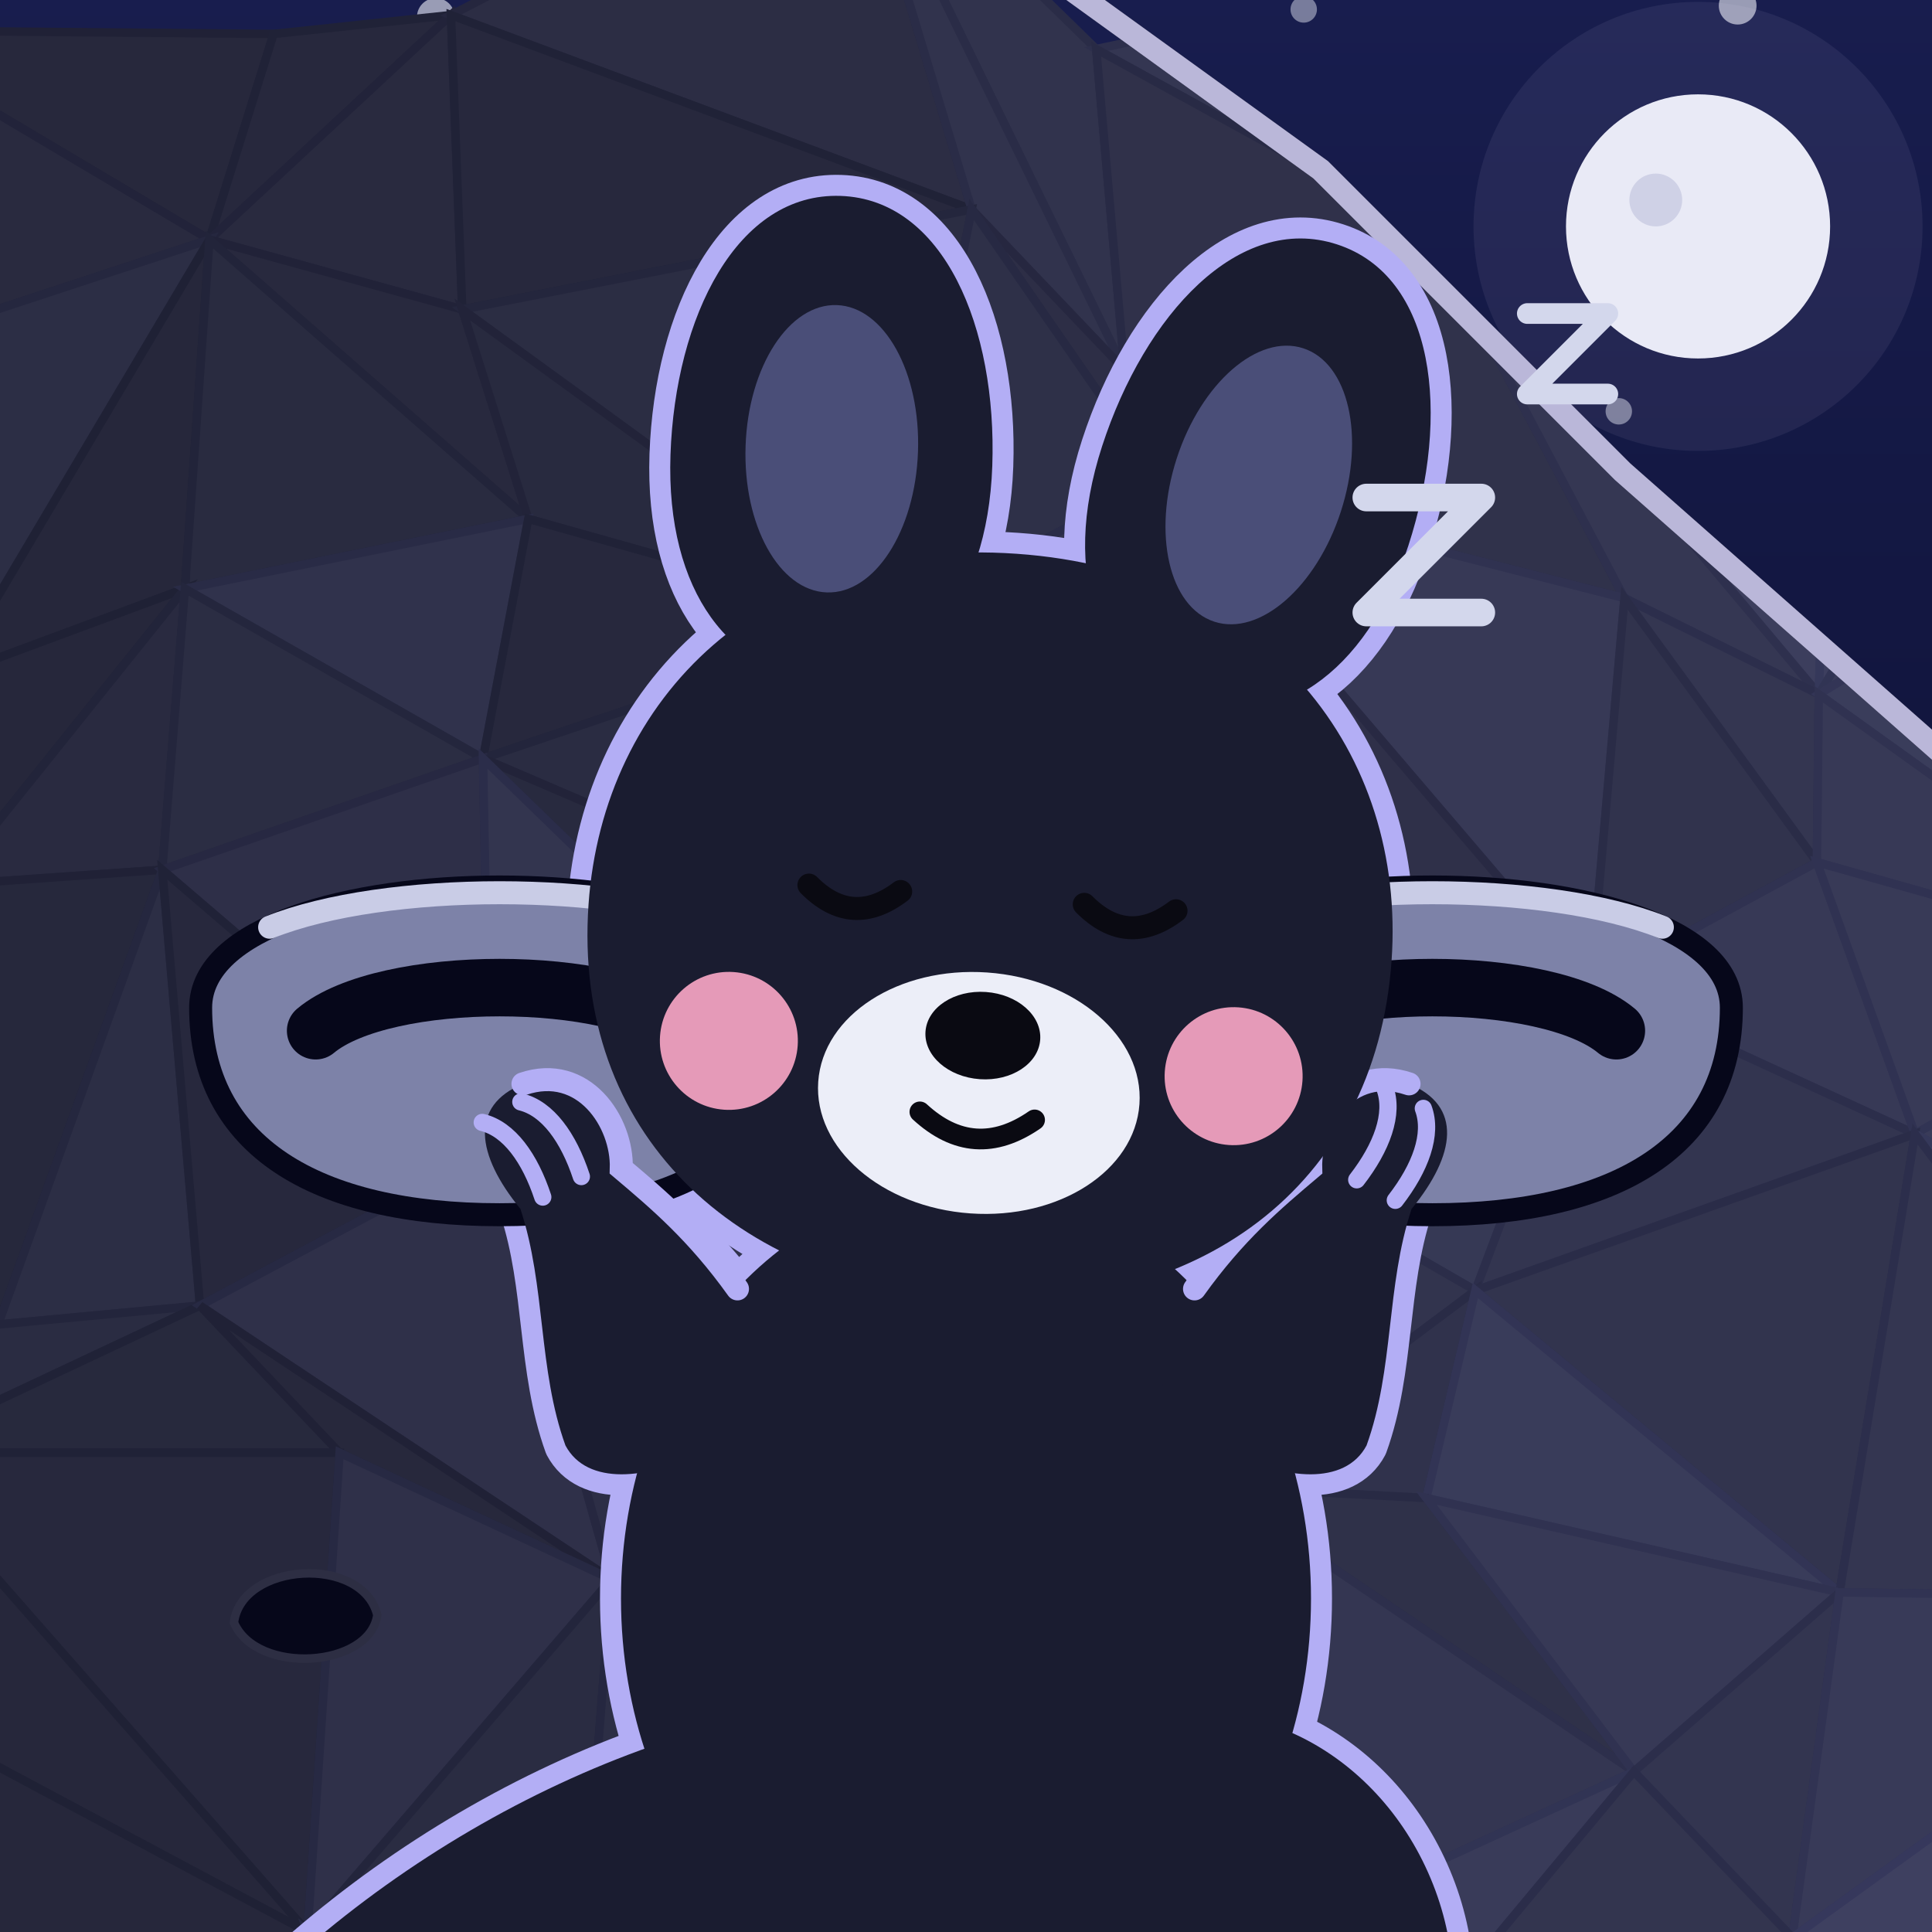
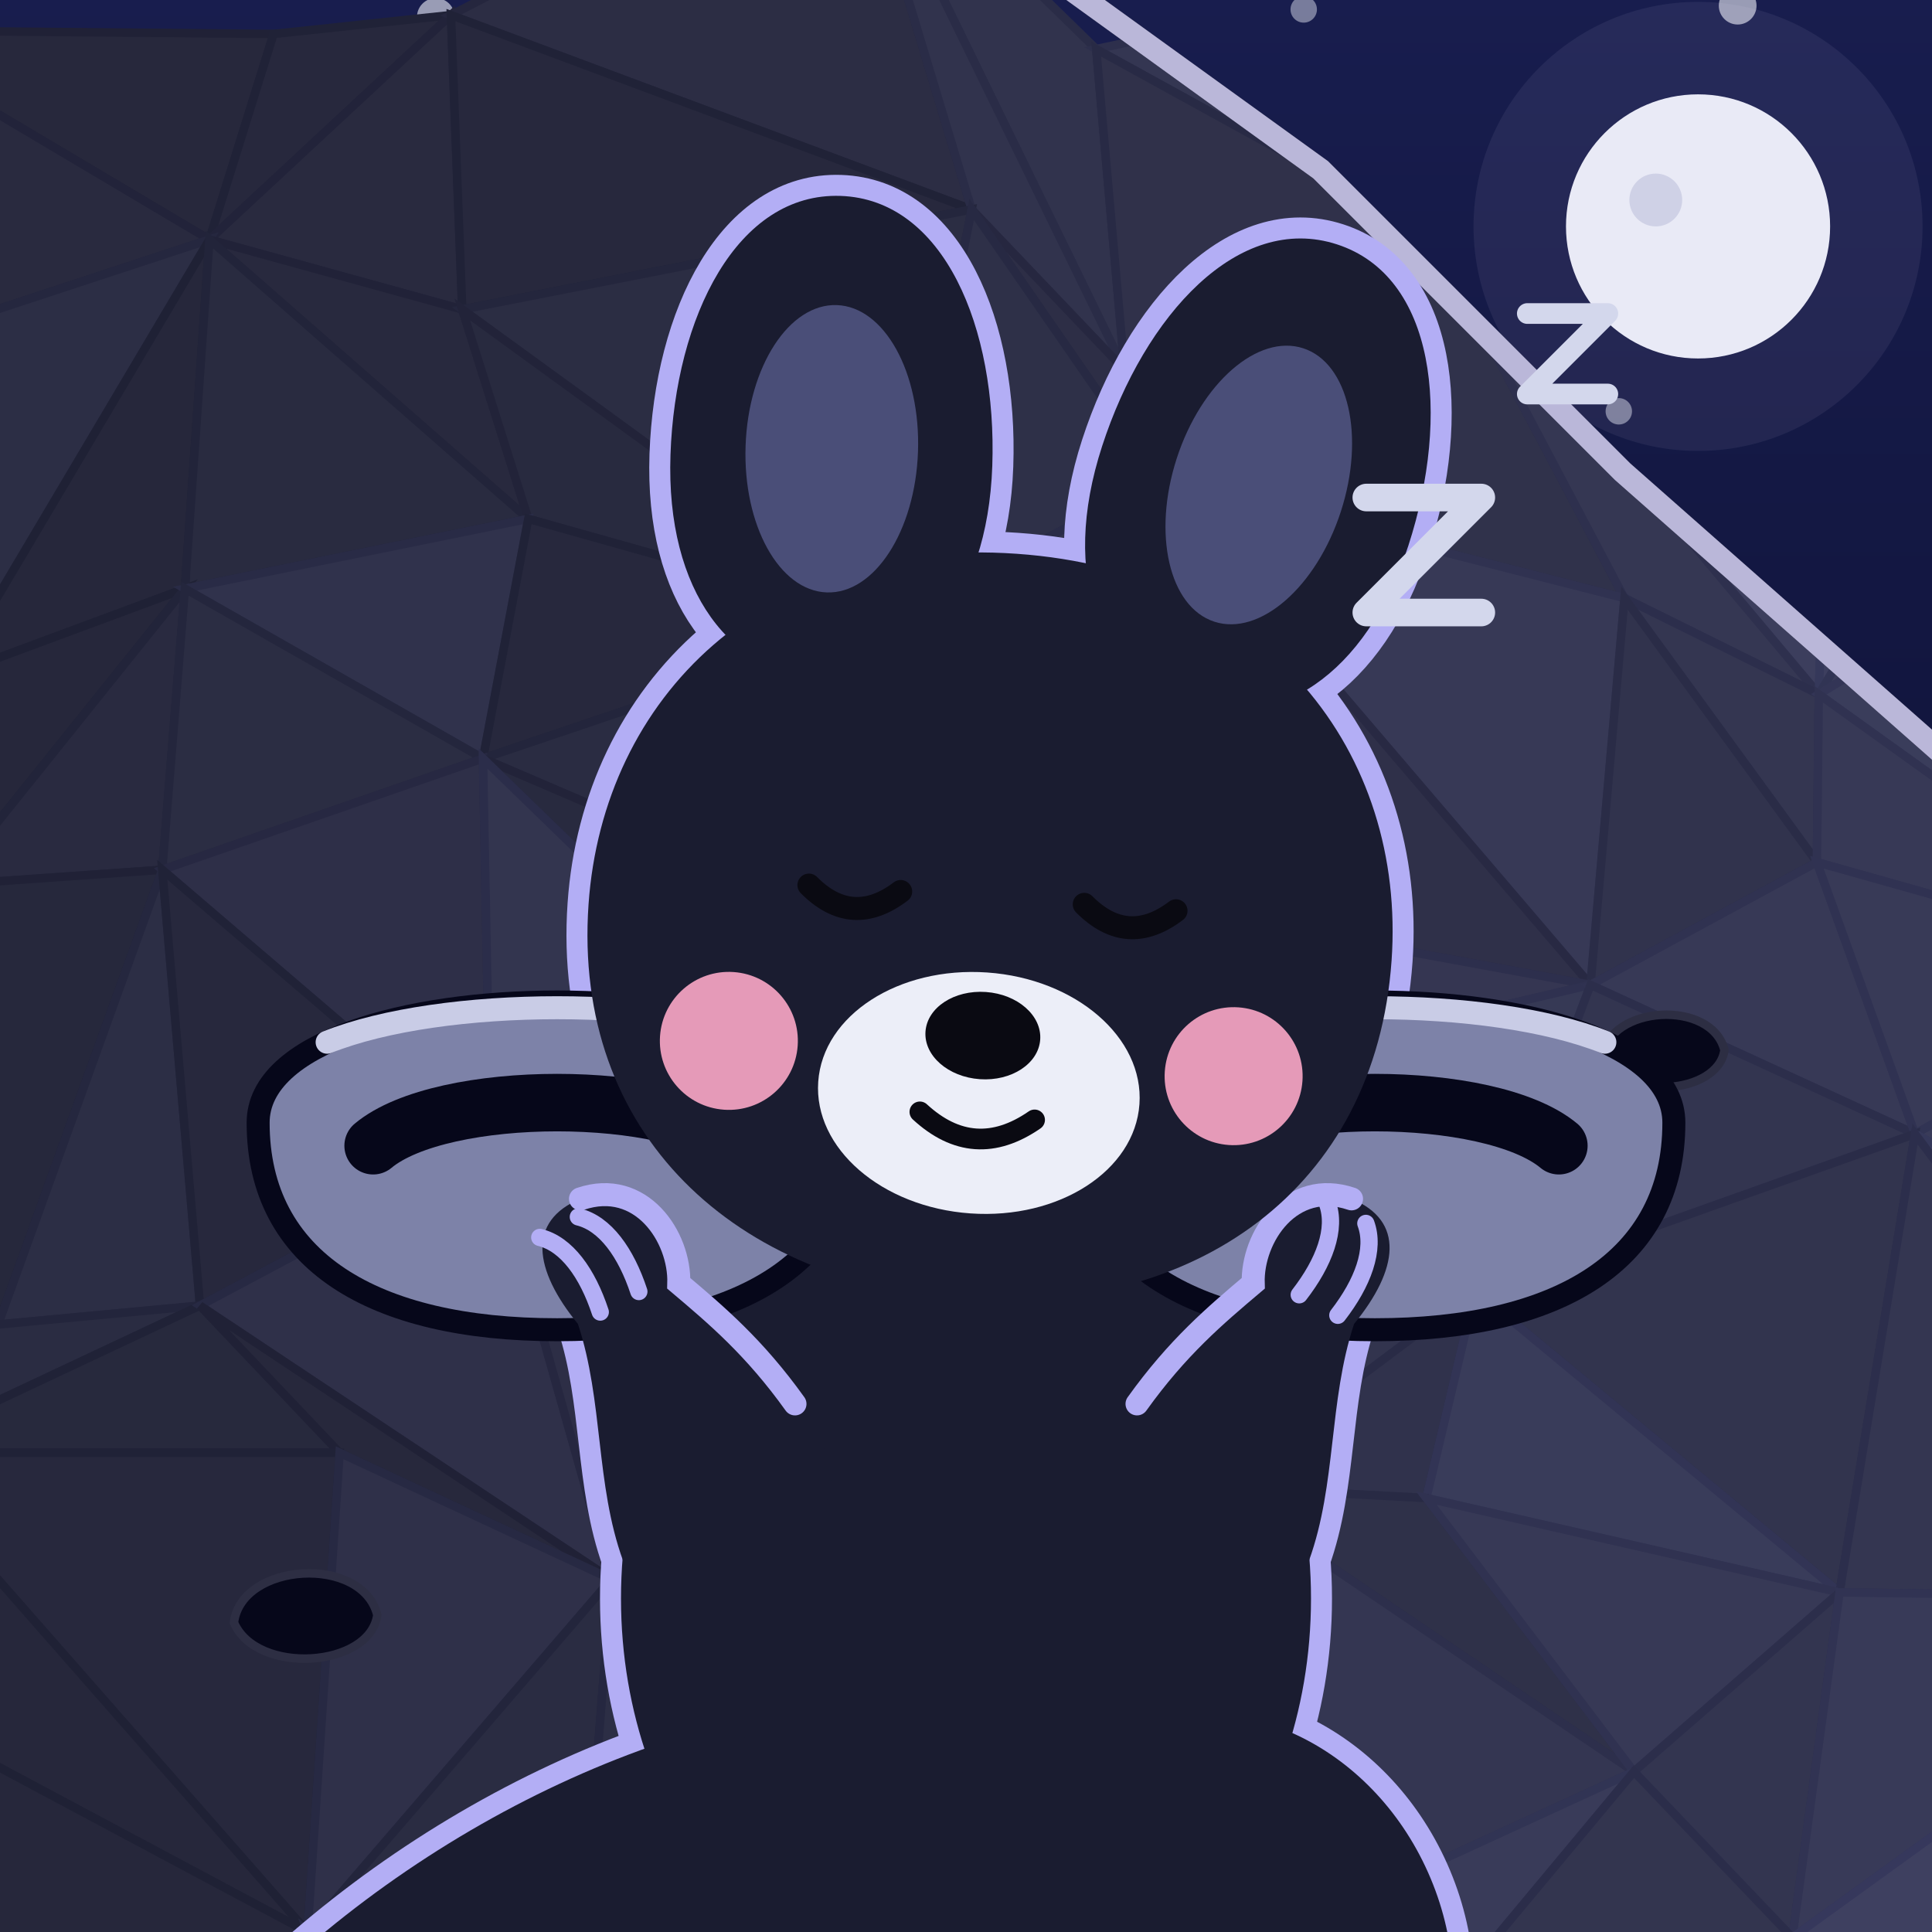
<svg xmlns="http://www.w3.org/2000/svg" viewBox="0 0 1024 1024" width="1024" height="1024" role="img" aria-label="App icon, Rest">
  <defs>
    <clipPath id="ic-rest-1024">
      <rect width="1024" height="1024" rx="0" />
    </clipPath>
    <linearGradient id="ib-rest-1024" x1="0" y1="0" x2="0" y2="1">
      <stop offset="0" stop-color="#181D4E" />
      <stop offset="1" stop-color="#080A26" />
    </linearGradient>
  </defs>
  <g clip-path="url(#ic-rest-1024)">
    <rect width="1024" height="1024" fill="url(#ib-rest-1024)" />
    <circle cx="524" cy="212" r="7" fill="#EEF0FA" opacity="0.45" />
    <circle cx="921" cy="3" r="10" fill="#EEF0FA" opacity="0.6" />
    <circle cx="294" cy="214" r="13" fill="#EEF0FA" opacity="0.75" />
    <circle cx="691" cy="5" r="7" fill="#EEF0FA" opacity="0.45" />
    <circle cx="64" cy="216" r="10" fill="#EEF0FA" opacity="0.6" />
    <circle cx="461" cy="7" r="13" fill="#EEF0FA" opacity="0.75" />
    <circle cx="858" cy="218" r="7" fill="#EEF0FA" opacity="0.45" />
    <circle cx="231" cy="9" r="10" fill="#EEF0FA" opacity="0.6" />
    <circle cx="628" cy="220" r="13" fill="#EEF0FA" opacity="0.75" />
    <circle cx="900" cy="120" r="119" fill="#E9E6FF" opacity=".07" />
    <circle cx="900" cy="120" r="70" fill="#E9EAF6" />
    <circle cx="877.6" cy="106" r="14" fill="#CFD1E6" />
    <g>
      <clipPath id="r-rest-1024">
        <path d="M-40 1064 L-40 -40 L520 -40 L700 90 L860 250 L1064 430 L1064 1064Z" />
      </clipPath>
      <g clip-path="url(#r-rest-1024)">
        <path d="M-76,16L145,18L111,127Z" fill="hsl(236 22% 19.4%)" stroke="hsl(236 26% 16.9%)" stroke-width="4.5" />
        <path d="M-76,16L111,127L-44,178Z" fill="hsl(236 22% 20.4%)" stroke="hsl(236 26% 17.9%)" stroke-width="4.5" />
        <path d="M145,18L239,8L111,127Z" fill="hsl(236 22% 19.6%)" stroke="hsl(236 26% 17.1%)" stroke-width="4.5" />
        <path d="M239,8L245,164L111,127Z" fill="hsl(236 22% 20.4%)" stroke="hsl(236 26% 17.9%)" stroke-width="4.5" />
        <path d="M239,8L451,-101L515,111Z" fill="hsl(236 22% 21.9%)" stroke="hsl(236 26% 19.4%)" stroke-width="4.5" />
        <path d="M239,8L515,111L245,164Z" fill="hsl(236 22% 19.6%)" stroke="hsl(236 26% 17.1%)" stroke-width="4.5" />
        <path d="M451,-101L581,26L596,196Z" fill="hsl(236 22% 24.7%)" stroke="hsl(236 26% 22.2%)" stroke-width="4.5" />
        <path d="M451,-101L596,196L515,111Z" fill="hsl(236 22% 24.7%)" stroke="hsl(236 26% 22.2%)" stroke-width="4.5" />
        <path d="M581,26L874,-36L759,124Z" fill="hsl(236 22% 26.2%)" stroke="hsl(236 26% 23.7%)" stroke-width="4.5" />
        <path d="M581,26L759,124L596,196Z" fill="hsl(236 22% 23.9%)" stroke="hsl(236 26% 21.4%)" stroke-width="4.5" />
        <path d="M874,-36L973,-33L759,124Z" fill="hsl(236 22% 29.9%)" stroke="hsl(236 26% 27.4%)" stroke-width="4.5" />
        <path d="M973,-33L974,77L759,124Z" fill="hsl(236 22% 29.2%)" stroke="hsl(236 26% 26.7%)" stroke-width="4.5" />
        <path d="M973,-33L1164,-2L974,77Z" fill="hsl(236 22% 27.6%)" stroke="hsl(236 26% 25.1%)" stroke-width="4.5" />
        <path d="M1164,-2L1098,147L974,77Z" fill="hsl(236 22% 29.1%)" stroke="hsl(236 26% 26.6%)" stroke-width="4.5" />
        <path d="M1164,-2L1358,-51L1098,147Z" fill="hsl(236 22% 30.2%)" stroke="hsl(236 26% 27.7%)" stroke-width="4.5" />
        <path d="M1358,-51L1357,73L1098,147Z" fill="hsl(236 22% 31.0%)" stroke="hsl(236 26% 28.5%)" stroke-width="4.5" />
        <path d="M-44,178L111,127L-26,358Z" fill="hsl(236 22% 22.2%)" stroke="hsl(236 26% 19.7%)" stroke-width="4.5" />
        <path d="M111,127L98,312L-26,358Z" fill="hsl(236 22% 19.0%)" stroke="hsl(236 26% 16.5%)" stroke-width="4.5" />
        <path d="M111,127L245,164L280,275Z" fill="hsl(236 22% 19.9%)" stroke="hsl(236 26% 17.4%)" stroke-width="4.5" />
        <path d="M111,127L280,275L98,312Z" fill="hsl(236 22% 20.6%)" stroke="hsl(236 26% 18.1%)" stroke-width="4.5" />
        <path d="M245,164L515,111L472,329Z" fill="hsl(236 22% 21.6%)" stroke="hsl(236 26% 19.1%)" stroke-width="4.5" />
        <path d="M245,164L472,329L280,275Z" fill="hsl(236 22% 20.3%)" stroke="hsl(236 26% 17.8%)" stroke-width="4.5" />
        <path d="M515,111L596,196L614,254Z" fill="hsl(236 22% 22.4%)" stroke="hsl(236 26% 19.9%)" stroke-width="4.5" />
        <path d="M515,111L614,254L472,329Z" fill="hsl(236 22% 23.2%)" stroke="hsl(236 26% 20.7%)" stroke-width="4.5" />
        <path d="M596,196L759,124L614,254Z" fill="hsl(236 22% 25.5%)" stroke="hsl(236 26% 23.0%)" stroke-width="4.5" />
        <path d="M759,124L861,317L614,254Z" fill="hsl(236 22% 24.1%)" stroke="hsl(236 26% 21.6%)" stroke-width="4.5" />
        <path d="M759,124L974,77L964,368Z" fill="hsl(236 22% 30.0%)" stroke="hsl(236 26% 27.5%)" stroke-width="4.5" />
        <path d="M759,124L964,368L861,317Z" fill="hsl(236 22% 26.7%)" stroke="hsl(236 26% 24.2%)" stroke-width="4.5" />
        <path d="M974,77L1098,147L964,368Z" fill="hsl(236 22% 30.6%)" stroke="hsl(236 26% 28.1%)" stroke-width="4.5" />
        <path d="M1098,147L1148,256L964,368Z" fill="hsl(236 22% 28.6%)" stroke="hsl(236 26% 26.1%)" stroke-width="4.5" />
        <path d="M1098,147L1357,73L1148,256Z" fill="hsl(236 22% 30.1%)" stroke="hsl(236 26% 27.6%)" stroke-width="4.5" />
        <path d="M1357,73L1287,357L1148,256Z" fill="hsl(236 22% 31.0%)" stroke="hsl(236 26% 28.5%)" stroke-width="4.5" />
        <path d="M-26,358L98,312L-28,469Z" fill="hsl(236 22% 19.1%)" stroke="hsl(236 26% 16.6%)" stroke-width="4.5" />
        <path d="M98,312L86,461L-28,469Z" fill="hsl(236 22% 20.5%)" stroke="hsl(236 26% 18.0%)" stroke-width="4.5" />
        <path d="M98,312L280,275L256,402Z" fill="hsl(236 22% 24.3%)" stroke="hsl(236 26% 21.8%)" stroke-width="4.5" />
        <path d="M98,312L256,402L86,461Z" fill="hsl(236 22% 21.6%)" stroke="hsl(236 26% 19.1%)" stroke-width="4.5" />
        <path d="M280,275L472,329L256,402Z" fill="hsl(236 22% 19.6%)" stroke="hsl(236 26% 17.1%)" stroke-width="4.5" />
        <path d="M472,329L496,505L256,402Z" fill="hsl(236 22% 21.3%)" stroke="hsl(236 26% 18.8%)" stroke-width="4.5" />
        <path d="M472,329L614,254L592,476Z" fill="hsl(236 22% 24.9%)" stroke="hsl(236 26% 22.4%)" stroke-width="4.5" />
        <path d="M472,329L592,476L496,505Z" fill="hsl(236 22% 26.0%)" stroke="hsl(236 26% 23.5%)" stroke-width="4.5" />
        <path d="M614,254L861,317L843,522Z" fill="hsl(236 22% 27.7%)" stroke="hsl(236 26% 25.2%)" stroke-width="4.5" />
        <path d="M614,254L843,522L592,476Z" fill="hsl(236 22% 23.5%)" stroke="hsl(236 26% 21.0%)" stroke-width="4.5" />
        <path d="M861,317L964,368L963,457Z" fill="hsl(236 22% 26.0%)" stroke="hsl(236 26% 23.5%)" stroke-width="4.5" />
        <path d="M861,317L963,457L843,522Z" fill="hsl(236 22% 24.6%)" stroke="hsl(236 26% 22.1%)" stroke-width="4.5" />
        <path d="M964,368L1148,256L1169,515Z" fill="hsl(236 22% 29.4%)" stroke="hsl(236 26% 26.9%)" stroke-width="4.5" />
        <path d="M964,368L1169,515L963,457Z" fill="hsl(236 22% 27.8%)" stroke="hsl(236 26% 25.3%)" stroke-width="4.5" />
        <path d="M1148,256L1287,357L1320,468Z" fill="hsl(236 22% 31.0%)" stroke="hsl(236 26% 28.5%)" stroke-width="4.5" />
        <path d="M1148,256L1320,468L1169,515Z" fill="hsl(236 22% 30.5%)" stroke="hsl(236 26% 28.0%)" stroke-width="4.5" />
        <path d="M-28,469L86,461L-1,702Z" fill="hsl(236 22% 19.2%)" stroke="hsl(236 26% 16.7%)" stroke-width="4.5" />
        <path d="M86,461L106,692L-1,702Z" fill="hsl(236 22% 22.1%)" stroke="hsl(236 26% 19.6%)" stroke-width="4.5" />
        <path d="M86,461L256,402L260,610Z" fill="hsl(236 22% 23.0%)" stroke="hsl(236 26% 20.5%)" stroke-width="4.5" />
        <path d="M86,461L260,610L106,692Z" fill="hsl(236 22% 19.6%)" stroke="hsl(236 26% 17.1%)" stroke-width="4.5" />
        <path d="M256,402L496,505L531,669Z" fill="hsl(236 22% 20.3%)" stroke="hsl(236 26% 17.8%)" stroke-width="4.5" />
        <path d="M256,402L531,669L260,610Z" fill="hsl(236 22% 25.5%)" stroke="hsl(236 26% 23.0%)" stroke-width="4.5" />
        <path d="M496,505L592,476L531,669Z" fill="hsl(236 22% 24.4%)" stroke="hsl(236 26% 21.9%)" stroke-width="4.5" />
        <path d="M592,476L600,579L531,669Z" fill="hsl(236 22% 26.8%)" stroke="hsl(236 26% 24.3%)" stroke-width="4.5" />
        <path d="M592,476L843,522L600,579Z" fill="hsl(236 22% 26.4%)" stroke="hsl(236 26% 23.9%)" stroke-width="4.5" />
        <path d="M843,522L782,684L600,579Z" fill="hsl(236 22% 27.4%)" stroke="hsl(236 26% 24.9%)" stroke-width="4.5" />
        <path d="M843,522L963,457L1015,601Z" fill="hsl(236 22% 27.7%)" stroke="hsl(236 26% 25.2%)" stroke-width="4.5" />
        <path d="M843,522L1015,601L782,684Z" fill="hsl(236 22% 25.8%)" stroke="hsl(236 26% 23.3%)" stroke-width="4.5" />
        <path d="M963,457L1169,515L1015,601Z" fill="hsl(236 22% 28.0%)" stroke="hsl(236 26% 25.5%)" stroke-width="4.5" />
        <path d="M1169,515L1151,675L1015,601Z" fill="hsl(236 22% 28.6%)" stroke="hsl(236 26% 26.1%)" stroke-width="4.5" />
        <path d="M1169,515L1320,468L1309,617Z" fill="hsl(236 22% 31.0%)" stroke="hsl(236 26% 28.5%)" stroke-width="4.5" />
        <path d="M1169,515L1309,617L1151,675Z" fill="hsl(236 22% 29.6%)" stroke="hsl(236 26% 27.1%)" stroke-width="4.5" />
        <path d="M-1,702L106,692L-60,770Z" fill="hsl(236 22% 21.1%)" stroke="hsl(236 26% 18.6%)" stroke-width="4.5" />
        <path d="M106,692L180,770L-60,770Z" fill="hsl(236 22% 19.7%)" stroke="hsl(236 26% 17.2%)" stroke-width="4.5" />
        <path d="M106,692L260,610L324,837Z" fill="hsl(236 22% 23.4%)" stroke="hsl(236 26% 20.9%)" stroke-width="4.5" />
        <path d="M106,692L324,837L180,770Z" fill="hsl(236 22% 19.4%)" stroke="hsl(236 26% 16.9%)" stroke-width="4.5" />
        <path d="M260,610L531,669L462,779Z" fill="hsl(236 22% 24.8%)" stroke="hsl(236 26% 22.3%)" stroke-width="4.5" />
        <path d="M260,610L462,779L324,837Z" fill="hsl(236 22% 22.4%)" stroke="hsl(236 26% 19.9%)" stroke-width="4.5" />
        <path d="M531,669L600,579L462,779Z" fill="hsl(236 22% 23.2%)" stroke="hsl(236 26% 20.7%)" stroke-width="4.5" />
        <path d="M600,579L643,788L462,779Z" fill="hsl(236 22% 22.1%)" stroke="hsl(236 26% 19.6%)" stroke-width="4.5" />
        <path d="M600,579L782,684L643,788Z" fill="hsl(236 22% 25.1%)" stroke="hsl(236 26% 22.6%)" stroke-width="4.5" />
        <path d="M782,684L756,794L643,788Z" fill="hsl(236 22% 24.3%)" stroke="hsl(236 26% 21.8%)" stroke-width="4.5" />
        <path d="M782,684L1015,601L975,844Z" fill="hsl(236 22% 25.0%)" stroke="hsl(236 26% 22.5%)" stroke-width="4.5" />
        <path d="M782,684L975,844L756,794Z" fill="hsl(236 22% 28.9%)" stroke="hsl(236 26% 26.4%)" stroke-width="4.5" />
        <path d="M1015,601L1151,675L1199,847Z" fill="hsl(236 22% 30.6%)" stroke="hsl(236 26% 28.1%)" stroke-width="4.5" />
        <path d="M1015,601L1199,847L975,844Z" fill="hsl(236 22% 26.0%)" stroke="hsl(236 26% 23.5%)" stroke-width="4.5" />
        <path d="M1151,675L1309,617L1283,835Z" fill="hsl(236 22% 31.0%)" stroke="hsl(236 26% 28.5%)" stroke-width="4.5" />
        <path d="M1151,675L1283,835L1199,847Z" fill="hsl(236 22% 28.2%)" stroke="hsl(236 26% 25.7%)" stroke-width="4.5" />
        <path d="M-60,770L180,770L163,1024Z" fill="hsl(236 22% 19.6%)" stroke="hsl(236 26% 17.1%)" stroke-width="4.5" />
        <path d="M-60,770L163,1024L-28,922Z" fill="hsl(236 22% 19.0%)" stroke="hsl(236 26% 16.5%)" stroke-width="4.5" />
        <path d="M180,770L324,837L163,1024Z" fill="hsl(236 22% 23.4%)" stroke="hsl(236 26% 20.9%)" stroke-width="4.5" />
        <path d="M324,837L309,1028L163,1024Z" fill="hsl(236 22% 21.1%)" stroke="hsl(236 26% 18.6%)" stroke-width="4.5" />
        <path d="M324,837L462,779L309,1028Z" fill="hsl(236 22% 22.3%)" stroke="hsl(236 26% 19.8%)" stroke-width="4.5" />
        <path d="M462,779L410,1014L309,1028Z" fill="hsl(236 22% 22.4%)" stroke="hsl(236 26% 19.9%)" stroke-width="4.5" />
        <path d="M462,779L643,788L410,1014Z" fill="hsl(236 22% 26.0%)" stroke="hsl(236 26% 23.5%)" stroke-width="4.5" />
        <path d="M643,788L631,1047L410,1014Z" fill="hsl(236 22% 23.4%)" stroke="hsl(236 26% 20.9%)" stroke-width="4.5" />
        <path d="M643,788L756,794L866,939Z" fill="hsl(236 22% 23.6%)" stroke="hsl(236 26% 21.1%)" stroke-width="4.5" />
        <path d="M643,788L866,939L631,1047Z" fill="hsl(236 22% 26.2%)" stroke="hsl(236 26% 23.7%)" stroke-width="4.5" />
        <path d="M756,794L975,844L866,939Z" fill="hsl(236 22% 27.7%)" stroke="hsl(236 26% 25.2%)" stroke-width="4.5" />
        <path d="M975,844L950,1027L866,939Z" fill="hsl(236 22% 25.8%)" stroke="hsl(236 26% 23.3%)" stroke-width="4.5" />
        <path d="M975,844L1199,847L950,1027Z" fill="hsl(236 22% 28.3%)" stroke="hsl(236 26% 25.8%)" stroke-width="4.5" />
        <path d="M1199,847L1192,1046L950,1027Z" fill="hsl(236 22% 31.0%)" stroke="hsl(236 26% 28.5%)" stroke-width="4.5" />
        <path d="M1199,847L1283,835L1381,916Z" fill="hsl(236 22% 29.5%)" stroke="hsl(236 26% 27.0%)" stroke-width="4.5" />
        <path d="M1199,847L1381,916L1192,1046Z" fill="hsl(236 22% 30.1%)" stroke="hsl(236 26% 27.6%)" stroke-width="4.5" />
        <path d="M-28,922L163,1024L12,1114Z" fill="hsl(236 22% 19.0%)" stroke="hsl(236 26% 16.5%)" stroke-width="4.5" />
        <path d="M163,1024L195,1115L12,1114Z" fill="hsl(236 22% 21.8%)" stroke="hsl(236 26% 19.3%)" stroke-width="4.5" />
        <path d="M163,1024L309,1028L358,1195Z" fill="hsl(236 22% 24.1%)" stroke="hsl(236 26% 21.6%)" stroke-width="4.5" />
        <path d="M163,1024L358,1195L195,1115Z" fill="hsl(236 22% 23.3%)" stroke="hsl(236 26% 20.8%)" stroke-width="4.5" />
        <path d="M309,1028L410,1014L490,1158Z" fill="hsl(236 22% 20.9%)" stroke="hsl(236 26% 18.4%)" stroke-width="4.5" />
        <path d="M309,1028L490,1158L358,1195Z" fill="hsl(236 22% 24.1%)" stroke="hsl(236 26% 21.6%)" stroke-width="4.5" />
        <path d="M410,1014L631,1047L623,1107Z" fill="hsl(236 22% 23.6%)" stroke="hsl(236 26% 21.1%)" stroke-width="4.5" />
        <path d="M410,1014L623,1107L490,1158Z" fill="hsl(236 22% 22.2%)" stroke="hsl(236 26% 19.7%)" stroke-width="4.5" />
        <path d="M631,1047L866,939L746,1083Z" fill="hsl(236 22% 28.7%)" stroke="hsl(236 26% 26.2%)" stroke-width="4.5" />
        <path d="M631,1047L746,1083L623,1107Z" fill="hsl(236 22% 23.4%)" stroke="hsl(236 26% 20.9%)" stroke-width="4.5" />
        <path d="M866,939L950,1027L746,1083Z" fill="hsl(236 22% 25.5%)" stroke="hsl(236 26% 23.0%)" stroke-width="4.5" />
        <path d="M950,1027L930,1186L746,1083Z" fill="hsl(236 22% 26.6%)" stroke="hsl(236 26% 24.1%)" stroke-width="4.5" />
        <path d="M950,1027L1192,1046L930,1186Z" fill="hsl(236 22% 27.4%)" stroke="hsl(236 26% 24.9%)" stroke-width="4.5" />
        <path d="M1192,1046L1094,1132L930,1186Z" fill="hsl(236 22% 27.4%)" stroke="hsl(236 26% 24.9%)" stroke-width="4.5" />
        <path d="M1192,1046L1381,916L1319,1217Z" fill="hsl(236 22% 28.0%)" stroke="hsl(236 26% 25.5%)" stroke-width="4.5" />
        <path d="M1192,1046L1319,1217L1094,1132Z" fill="hsl(236 22% 28.8%)" stroke="hsl(236 26% 26.3%)" stroke-width="4.5" />
        <path d="M12,1114L195,1115L131,1307Z" fill="hsl(236 22% 20.4%)" stroke="hsl(236 26% 17.9%)" stroke-width="4.5" />
        <path d="M12,1114L131,1307L-82,1327Z" fill="hsl(236 22% 19.1%)" stroke="hsl(236 26% 16.6%)" stroke-width="4.5" />
        <path d="M195,1115L358,1195L305,1260Z" fill="hsl(236 22% 23.8%)" stroke="hsl(236 26% 21.3%)" stroke-width="4.5" />
        <path d="M195,1115L305,1260L131,1307Z" fill="hsl(236 22% 19.5%)" stroke="hsl(236 26% 17.0%)" stroke-width="4.5" />
        <path d="M358,1195L490,1158L494,1284Z" fill="hsl(236 22% 24.8%)" stroke="hsl(236 26% 22.3%)" stroke-width="4.5" />
        <path d="M358,1195L494,1284L305,1260Z" fill="hsl(236 22% 23.1%)" stroke="hsl(236 26% 20.6%)" stroke-width="4.5" />
        <path d="M490,1158L623,1107L494,1284Z" fill="hsl(236 22% 22.0%)" stroke="hsl(236 26% 19.5%)" stroke-width="4.5" />
        <path d="M623,1107L632,1276L494,1284Z" fill="hsl(236 22% 27.2%)" stroke="hsl(236 26% 24.7%)" stroke-width="4.5" />
        <path d="M623,1107L746,1083L844,1354Z" fill="hsl(236 22% 23.8%)" stroke="hsl(236 26% 21.3%)" stroke-width="4.5" />
        <path d="M623,1107L844,1354L632,1276Z" fill="hsl(236 22% 25.2%)" stroke="hsl(236 26% 22.7%)" stroke-width="4.5" />
        <path d="M746,1083L930,1186L844,1354Z" fill="hsl(236 22% 29.0%)" stroke="hsl(236 26% 26.5%)" stroke-width="4.5" />
        <path d="M930,1186L971,1268L844,1354Z" fill="hsl(236 22% 29.5%)" stroke="hsl(236 26% 27.0%)" stroke-width="4.5" />
        <path d="M930,1186L1094,1132L971,1268Z" fill="hsl(236 22% 26.8%)" stroke="hsl(236 26% 24.3%)" stroke-width="4.5" />
        <path d="M1094,1132L1206,1264L971,1268Z" fill="hsl(236 22% 27.8%)" stroke="hsl(236 26% 25.3%)" stroke-width="4.5" />
        <path d="M1094,1132L1319,1217L1332,1273Z" fill="hsl(236 22% 29.0%)" stroke="hsl(236 26% 26.5%)" stroke-width="4.5" />
        <path d="M1094,1132L1332,1273L1206,1264Z" fill="hsl(236 22% 29.0%)" stroke="hsl(236 26% 26.5%)" stroke-width="4.5" />
      </g>
      <path d="M124 860C128 828 192 824 200 856C196 884 136 888 124 860Z" fill="#06071A" stroke="hsl(236 20% 22%)" stroke-width="4.5" />
      <path d="M849.4 560C852.8 532.8 907.2 529.4 914 556.6C910.6 580.4 859.6 583.8 849.4 560Z" fill="#06071A" stroke="hsl(236 20% 22%)" stroke-width="4.5" />
      <path d="M-40 1064 L-40 -40 L520 -40 L700 90 L860 250 L1064 430 L1064 1064Z" fill="none" stroke="#04051A" stroke-width="12" stroke-linejoin="round" />
      <path d="M520 -40 L700 90 L860 250 L1064 430" fill="none" stroke="#D9D6FA" stroke-width="12" stroke-linecap="round" opacity=".85" />
    </g>
    <svg x="0" y="0" width="1024" height="1024" viewBox="-84 -150 168 168" preserveAspectRatio="xMidYMid slice">
      <g fill="#B3AEF5" stroke="#B3AEF5" stroke-width="3.652" stroke-linejoin="round">
        <g transform="translate(0 19)">
          <g data-part="body" transform="translate(0 0) rotate(0)">
            <g data-part="tail" transform="translate(-8 -6) rotate(6)">
              <g>
                <path d="M4 -16 C-18 -14 -40 0 -54 18 C-58 24 -53 30 -47 26 C-32 16 -16 12 4 12Z" />
              </g>
            </g>
            <g>
              <ellipse cx="0" cy="-30" rx="30" ry="36" />
            </g>
            <g data-part="thighFar" transform="translate(-16 -10) rotate(4)">
              <g data-part="shinFar" transform="translate(4 28) rotate(-4)">
                <g>
                  <path d="M-6 0 L-5 16 A5 5 0 0 0 5 16 L6 0 A6 6 0 0 0 -6 0Z" />
                </g>
                <g data-part="shoeFar" transform="translate(0 20) rotate(0)">
                  <g>
                    <path d="M-12 2 C-13 -12 13 -12 12 2 C12 12 -12 12 -12 2Z" fill="#0B0C16" />
                  </g>
                </g>
              </g>
              <g>
                <ellipse cx="6" cy="12" rx="19" ry="22" transform="rotate(-20 6 12)" />
              </g>
            </g>
            <g data-part="thighNear" transform="translate(16 -10) rotate(-4)">
              <g data-part="shinNear" transform="translate(4 28) rotate(4)">
                <g>
                  <path d="M-6 0 L-5 16 A5 5 0 0 0 5 16 L6 0 A6 6 0 0 0 -6 0Z" />
                </g>
                <g data-part="shoeNear" transform="translate(0 20) rotate(0)">
                  <g>
                    <path d="M-12 2 C-13 -12 13 -12 12 2 C12 12 -12 12 -12 2Z" fill="#0B0C16" />
                  </g>
                </g>
              </g>
              <g>
                <ellipse cx="6" cy="12" rx="19" ry="22" transform="rotate(-20 6 12)" />
              </g>
            </g>
-             <g data-part="armFar" transform="translate(-26 -48) rotate(152)">
+             <g data-part="armFar" transform="translate(-21 -38) rotate(152)">
              <g>
                <path d="M10 0 C10 -8 -10 -8 -10 0 C-10 8 -7 14 -5.5 19 C-7.5 22 -7 28.5 -1.5 29.5 C3.5 30 5 26 3.8 20 C5 13 9 7 10 0Z" />
              </g>
            </g>
-             <g data-part="armNear" transform="translate(26 -48) rotate(-152)">
+             <g data-part="armNear" transform="translate(21 -38) rotate(-152)">
              <g>
                <path d="M-10 0 C-10 -8 10 -8 10 0 C10 8 7 14 5.5 19 C7.5 22 7 28.5 1.5 29.5 C-3.5 30 -5 26 -3.8 20 C-5 13 -9 7 -10 0Z" />
              </g>
            </g>
            <g data-part="head" transform="translate(0 -58) rotate(4)">
              <g>
                <path d="M0 -63 C22 -63 35 -48 35 -30 C35 -10 20 2 0 2 C-20 2 -35 -10 -35 -30 C-35 -48 -22 -63 0 -63Z" />
              </g>
              <g data-part="earFar" transform="translate(-16 -52) rotate(-2)">
                <g>
                  <path d="M0 -41 C9 -41 14 -30 14 -18 C14 -6 8 1 0 1 C-8 1 -14 -6 -14 -18 C-14 -30 -9 -41 0 -41Z" />
                </g>
              </g>
              <g data-part="earNear" transform="translate(16 -52) rotate(14)">
                <g>
                  <path d="M0 -41 C9 -41 14 -30 14 -18 C14 -6 8 1 0 1 C-8 1 -14 -6 -14 -18 C-14 -30 -9 -41 0 -41Z" />
                </g>
              </g>
            </g>
          </g>
        </g>
      </g>
      <g transform="translate(0 19)">
        <g data-part="body" transform="translate(0 0) rotate(0)">
          <g data-part="tail" transform="translate(-8 -6) rotate(6)">
            <g fill="#1A1C30">
              <path d="M4 -16 C-18 -14 -40 0 -54 18 C-58 24 -53 30 -47 26 C-32 16 -16 12 4 12Z" />
            </g>
          </g>
          <g fill="#1A1C30">
            <ellipse cx="0" cy="-30" rx="30" ry="36" />
          </g>
          <g data-part="thighFar" transform="translate(-16 -10) rotate(4)">
            <g data-part="shinFar" transform="translate(4 28) rotate(-4)">
              <g fill="#1A1C30">
                <path d="M-6 0 L-5 16 A5 5 0 0 0 5 16 L6 0 A6 6 0 0 0 -6 0Z" />
              </g>
              <g data-part="shoeFar" transform="translate(0 20) rotate(0)">
                <g fill="#1A1C30">
                  <path d="M-12 2 C-13 -12 13 -12 12 2 C12 12 -12 12 -12 2Z" fill="#0B0C16" />
                  <g data-detail="">
                    <path d="M-9 -3 C-9.5 -10 9.5 -10 9 -3 C5 -1 -5 -1 -9 -3Z" fill="#262840" />
                    <path d="M-12 1 C-11 -2 -9 -3 -8 -3 L-8 6 C-10 6 -12 4 -12 1Z" fill="#A99CF0" />
                    <path d="M12 1 C11 -2 9 -3 8 -3 L8 6 C10 6 12 4 12 1Z" fill="#A99CF0" />
                    <path d="M-9.5 -5.5 L9.5 -5.5" stroke="#14162A" stroke-width="5" stroke-linecap="round" />
                    <path d="M-9.5 -5.5 L9.5 -5.5" stroke="#3A3D5E" stroke-width="1" stroke-linecap="round" stroke-dasharray="1.5 2" />
                    <path d="M-11 4 C-6 7 6 7 11 4" fill="none" stroke="#3A3D5E" stroke-width="1.2" />
                  </g>
                </g>
              </g>
            </g>
            <g fill="#1A1C30">
              <ellipse cx="6" cy="12" rx="19" ry="22" transform="rotate(-20 6 12)" />
            </g>
          </g>
          <g data-part="thighNear" transform="translate(16 -10) rotate(-4)">
            <g data-part="shinNear" transform="translate(4 28) rotate(4)">
              <g fill="#1A1C30">
                <path d="M-6 0 L-5 16 A5 5 0 0 0 5 16 L6 0 A6 6 0 0 0 -6 0Z" />
              </g>
              <g data-part="shoeNear" transform="translate(0 20) rotate(0)">
                <g fill="#1A1C30">
                  <path d="M-12 2 C-13 -12 13 -12 12 2 C12 12 -12 12 -12 2Z" fill="#0B0C16" />
                  <g data-detail="">
                    <path d="M-9 -3 C-9.5 -10 9.5 -10 9 -3 C5 -1 -5 -1 -9 -3Z" fill="#262840" />
                    <path d="M-12 1 C-11 -2 -9 -3 -8 -3 L-8 6 C-10 6 -12 4 -12 1Z" fill="#A99CF0" />
                    <path d="M12 1 C11 -2 9 -3 8 -3 L8 6 C10 6 12 4 12 1Z" fill="#A99CF0" />
                    <path d="M-9.5 -5.5 L9.5 -5.5" stroke="#14162A" stroke-width="5" stroke-linecap="round" />
                    <path d="M-9.5 -5.5 L9.5 -5.5" stroke="#3A3D5E" stroke-width="1" stroke-linecap="round" stroke-dasharray="1.5 2" />
                    <path d="M-11 4 C-6 7 6 7 11 4" fill="none" stroke="#3A3D5E" stroke-width="1.2" />
                  </g>
                </g>
              </g>
            </g>
            <g fill="#1A1C30">
              <ellipse cx="6" cy="12" rx="19" ry="22" transform="rotate(-20 6 12)" />
            </g>
          </g>
-           <g data-part="armFar" transform="translate(-26 -48) rotate(152)">
+           <g data-part="armFar" transform="translate(-21 -38) rotate(152)">
            <g transform="translate(0 31) rotate(-152)">
              <g>
                <path d="M-26 -6 C-26 -20 26 -20 26 -6 C26 6 16 12 0 12 C-16 12 -26 6 -26 -6Z" fill="#7D82A8" stroke="#06071A" stroke-width="2" />
                <path d="M-16 -4 C-10 -9 10 -9 16 -4" fill="none" stroke="#06071A" stroke-width="5" stroke-linecap="round" />
                <path d="M-20 -13 C-10 -17 10 -17 20 -13" fill="none" stroke="#C9CCE6" stroke-width="2" stroke-linecap="round" />
              </g>
            </g>
            <g fill="#1A1C30">
              <path d="M10 0 C10 -8 -10 -8 -10 0 C-10 8 -7 14 -5.5 19 C-7.5 22 -7 28.5 -1.5 29.5 C3.5 30 5 26 3.8 20 C5 13 9 7 10 0Z" />
              <g data-detail="">
                <path d="M-9.6 5 C-8.8 11 -7.2 15 -5.6 19 C-7.6 22.5 -7 28.6 -1.5 29.5" fill="none" stroke="#B3AEF5" stroke-width="2" stroke-linecap="round" />
              </g>
            </g>
            <g transform="translate(0 25) rotate(0)">
              <g fill="none" stroke="#B3AEF5" stroke-width="1.5" stroke-linecap="round">
                <path d="M-2.2 -5 C-2.8 -1.5 -2.4 1.6 -0.6 3.2" />
                <path d="M1.6 -5 C1 -1.5 1.4 1.6 3.2 3.2" />
              </g>
            </g>
          </g>
-           <g data-part="armNear" transform="translate(26 -48) rotate(-152)">
+           <g data-part="armNear" transform="translate(21 -38) rotate(-152)">
            <g transform="translate(0 31) rotate(152)">
              <g>
                <path d="M-26 -6 C-26 -20 26 -20 26 -6 C26 6 16 12 0 12 C-16 12 -26 6 -26 -6Z" fill="#7D82A8" stroke="#06071A" stroke-width="2" />
                <path d="M-16 -4 C-10 -9 10 -9 16 -4" fill="none" stroke="#06071A" stroke-width="5" stroke-linecap="round" />
                <path d="M-20 -13 C-10 -17 10 -17 20 -13" fill="none" stroke="#C9CCE6" stroke-width="2" stroke-linecap="round" />
              </g>
            </g>
            <g fill="#1A1C30">
              <path d="M-10 0 C-10 -8 10 -8 10 0 C10 8 7 14 5.5 19 C7.5 22 7 28.5 1.5 29.5 C-3.5 30 -5 26 -3.8 20 C-5 13 -9 7 -10 0Z" />
              <g data-detail="">
                <path d="M9.6 5 C8.8 11 7.2 15 5.6 19 C7.6 22.5 7 28.6 1.5 29.5" fill="none" stroke="#B3AEF5" stroke-width="2" stroke-linecap="round" />
              </g>
            </g>
            <g transform="translate(0 25) rotate(0)">
              <g fill="none" stroke="#B3AEF5" stroke-width="1.5" stroke-linecap="round">
                <path d="M-2.2 -5 C-2.8 -1.5 -2.4 1.6 -0.6 3.2" />
                <path d="M1.6 -5 C1 -1.5 1.4 1.6 3.2 3.2" />
              </g>
            </g>
          </g>
          <g data-part="head" transform="translate(0 -58) rotate(4)">
            <g fill="#1A1C30">
              <path d="M0 -63 C22 -63 35 -48 35 -30 C35 -10 20 2 0 2 C-20 2 -35 -10 -35 -30 C-35 -48 -22 -63 0 -63Z" />
              <g data-detail="">
                <ellipse cx="0" cy="-16" rx="14" ry="10.5" fill="#ECEEF8" />
                <ellipse cx="0" cy="-21" rx="5" ry="3.8" fill="#0A0A12" />
                <path d="M-5 -14 Q0 -10 5 -14" fill="none" stroke="#0A0A12" stroke-width="1.8" stroke-linecap="round" />
                <path d="M-16 -33 Q-12 -29.5 -8 -33" fill="none" stroke="#0A0A12" stroke-width="2" stroke-linecap="round" />
                <path d="M8 -33 Q12 -29.5 16 -33" fill="none" stroke="#0A0A12" stroke-width="2" stroke-linecap="round" />
                <circle data-blush="" cx="-22" cy="-19" r="6" fill="#E59AB8" />
                <circle data-blush="" cx="22" cy="-19" r="6" fill="#E59AB8" />
              </g>
            </g>
            <g data-part="earFar" transform="translate(-16 -52) rotate(-2)">
              <g fill="#1A1C30">
                <path d="M0 -41 C9 -41 14 -30 14 -18 C14 -6 8 1 0 1 C-8 1 -14 -6 -14 -18 C-14 -30 -9 -41 0 -41Z" />
                <g data-detail="">
                  <ellipse cx="0" cy="-19" rx="7.5" ry="12.5" fill="#4A4E78" />
                </g>
              </g>
            </g>
            <g data-part="earNear" transform="translate(16 -52) rotate(14)">
              <g fill="#1A1C30">
                <path d="M0 -41 C9 -41 14 -30 14 -18 C14 -6 8 1 0 1 C-8 1 -14 -6 -14 -18 C-14 -30 -9 -41 0 -41Z" />
                <g data-detail="">
                  <ellipse cx="0" cy="-19" rx="7.5" ry="12.5" fill="#4A4E78" />
                </g>
              </g>
            </g>
            <g transform="translate(30 -70) rotate(-4)">
              <g fill="none" stroke="#D3D7EC" stroke-width="2.4" stroke-linecap="round" stroke-linejoin="round">
                <path d="M0 0h10L0 10h10" />
                <path d="M14 -16h7l-7 7h7" stroke-width="1.8" />
              </g>
            </g>
          </g>
        </g>
      </g>
    </svg>
  </g>
</svg>
